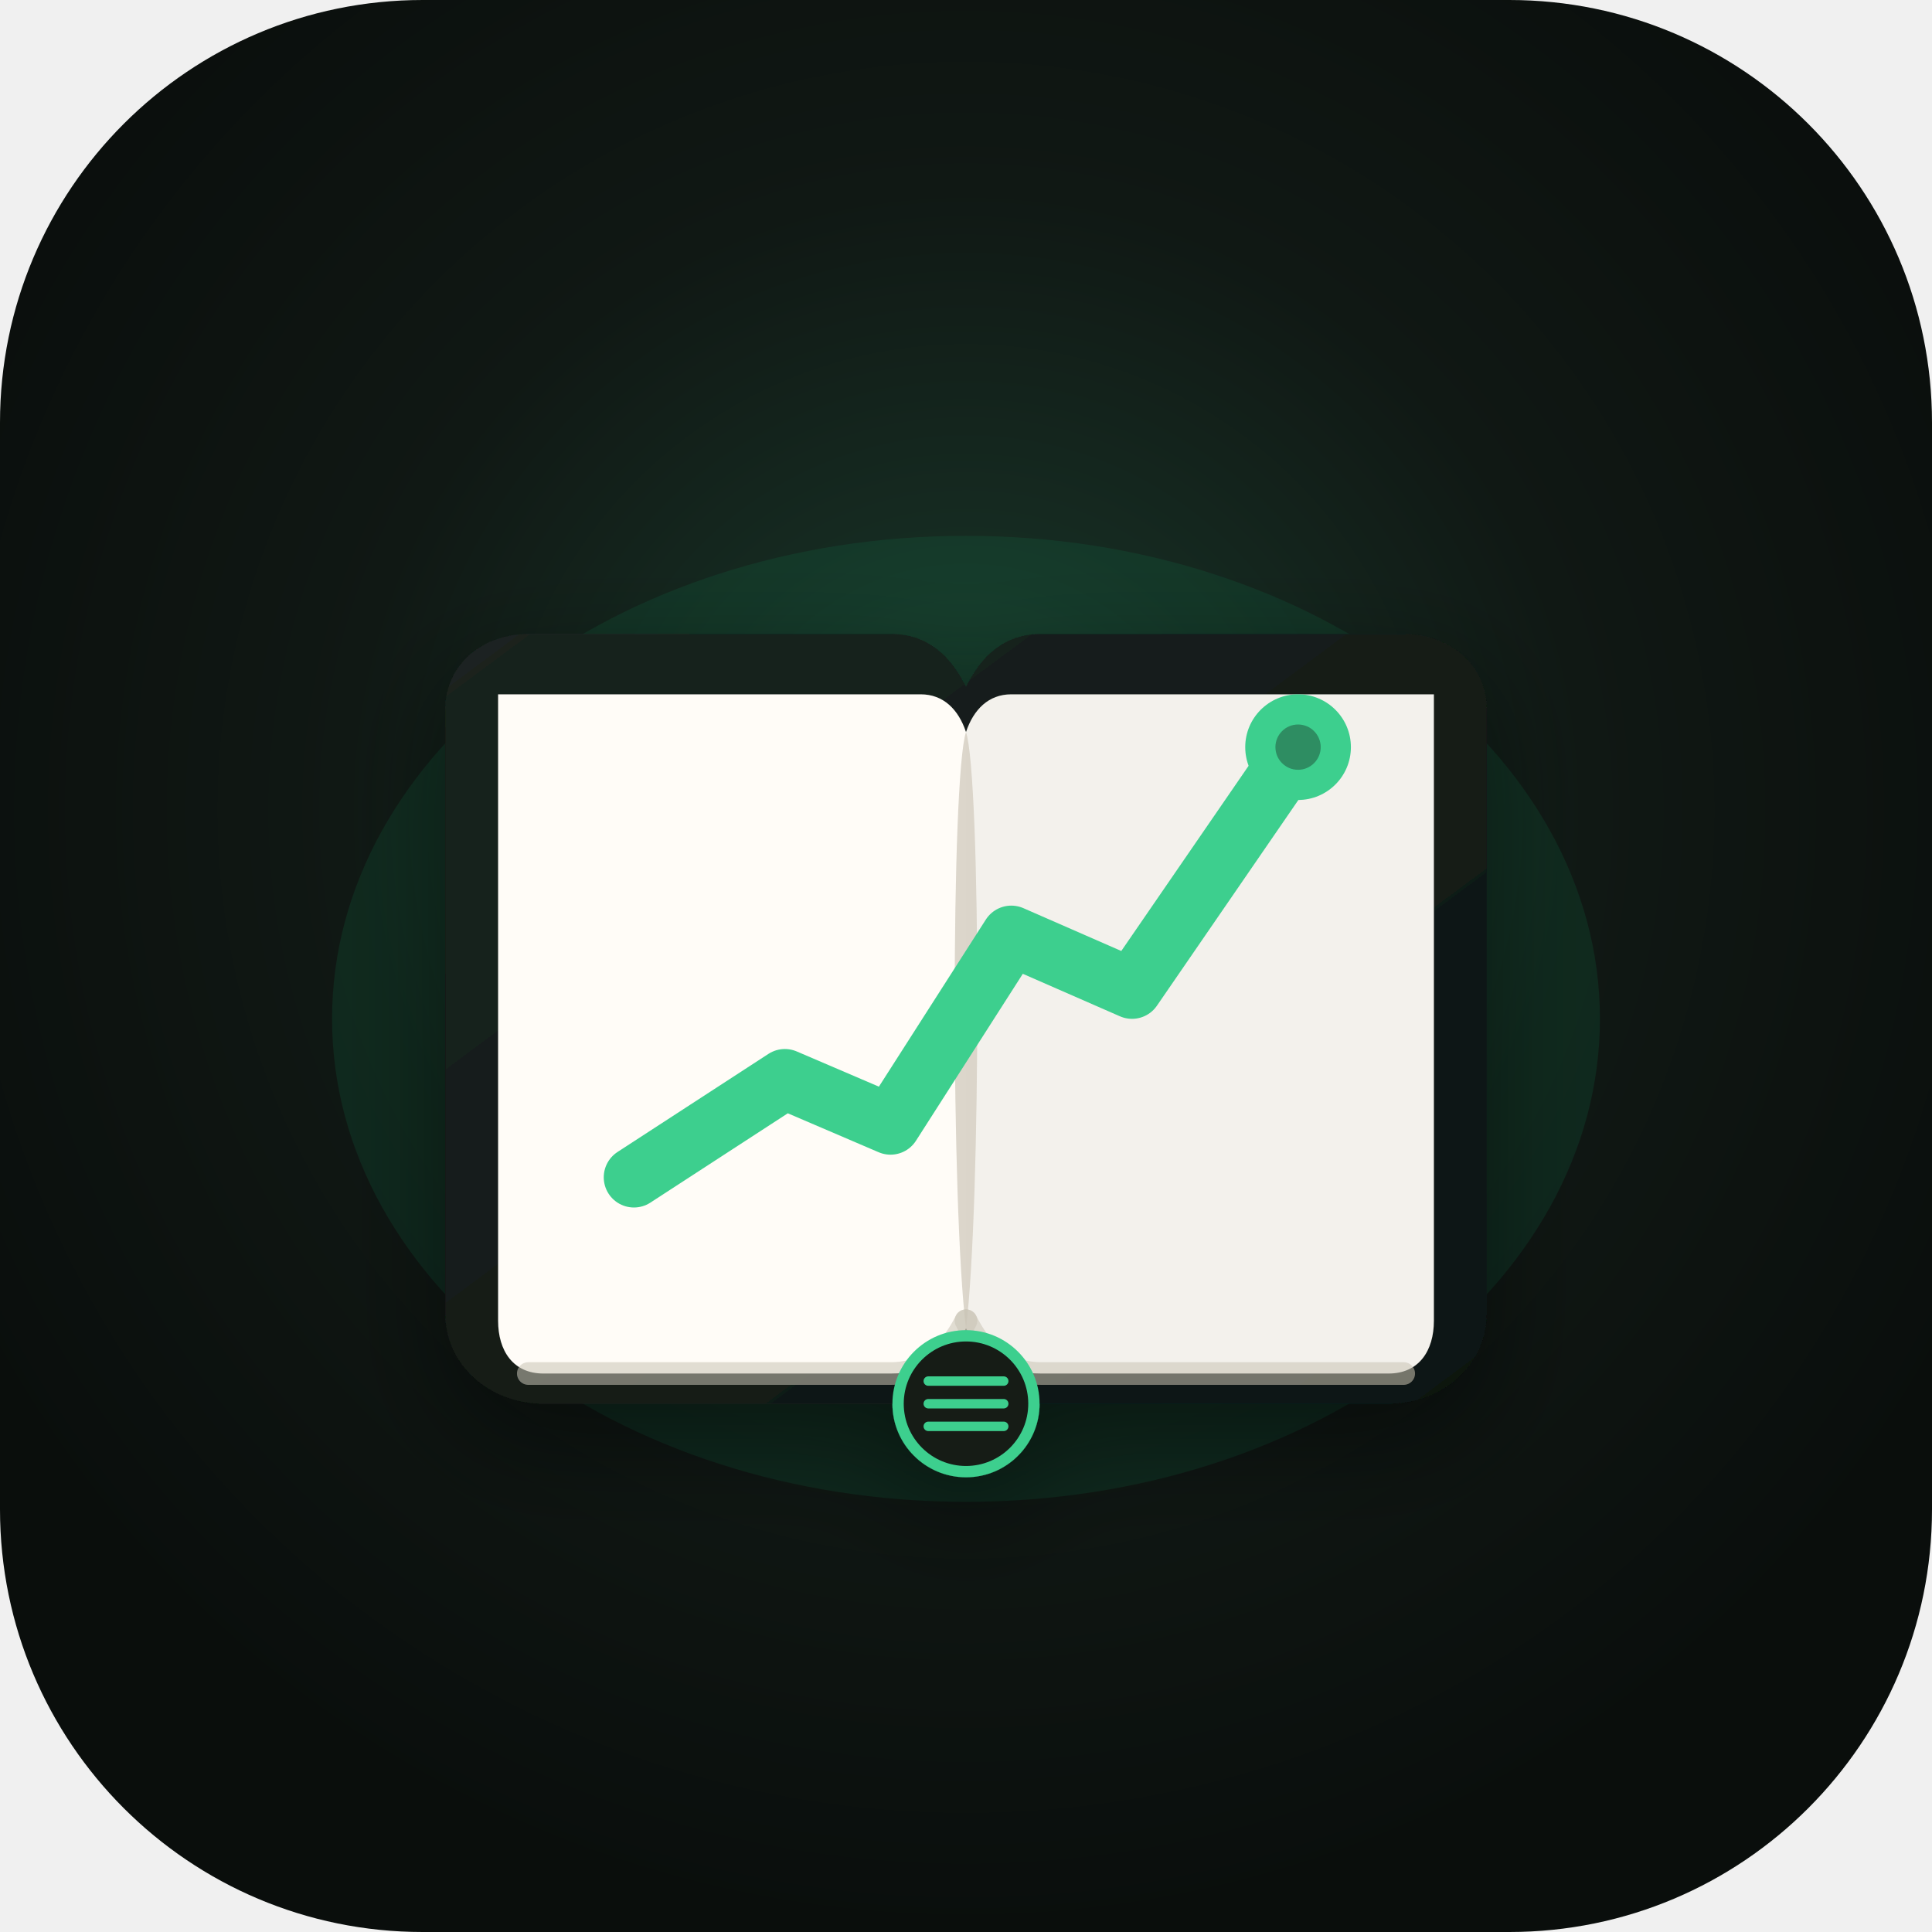
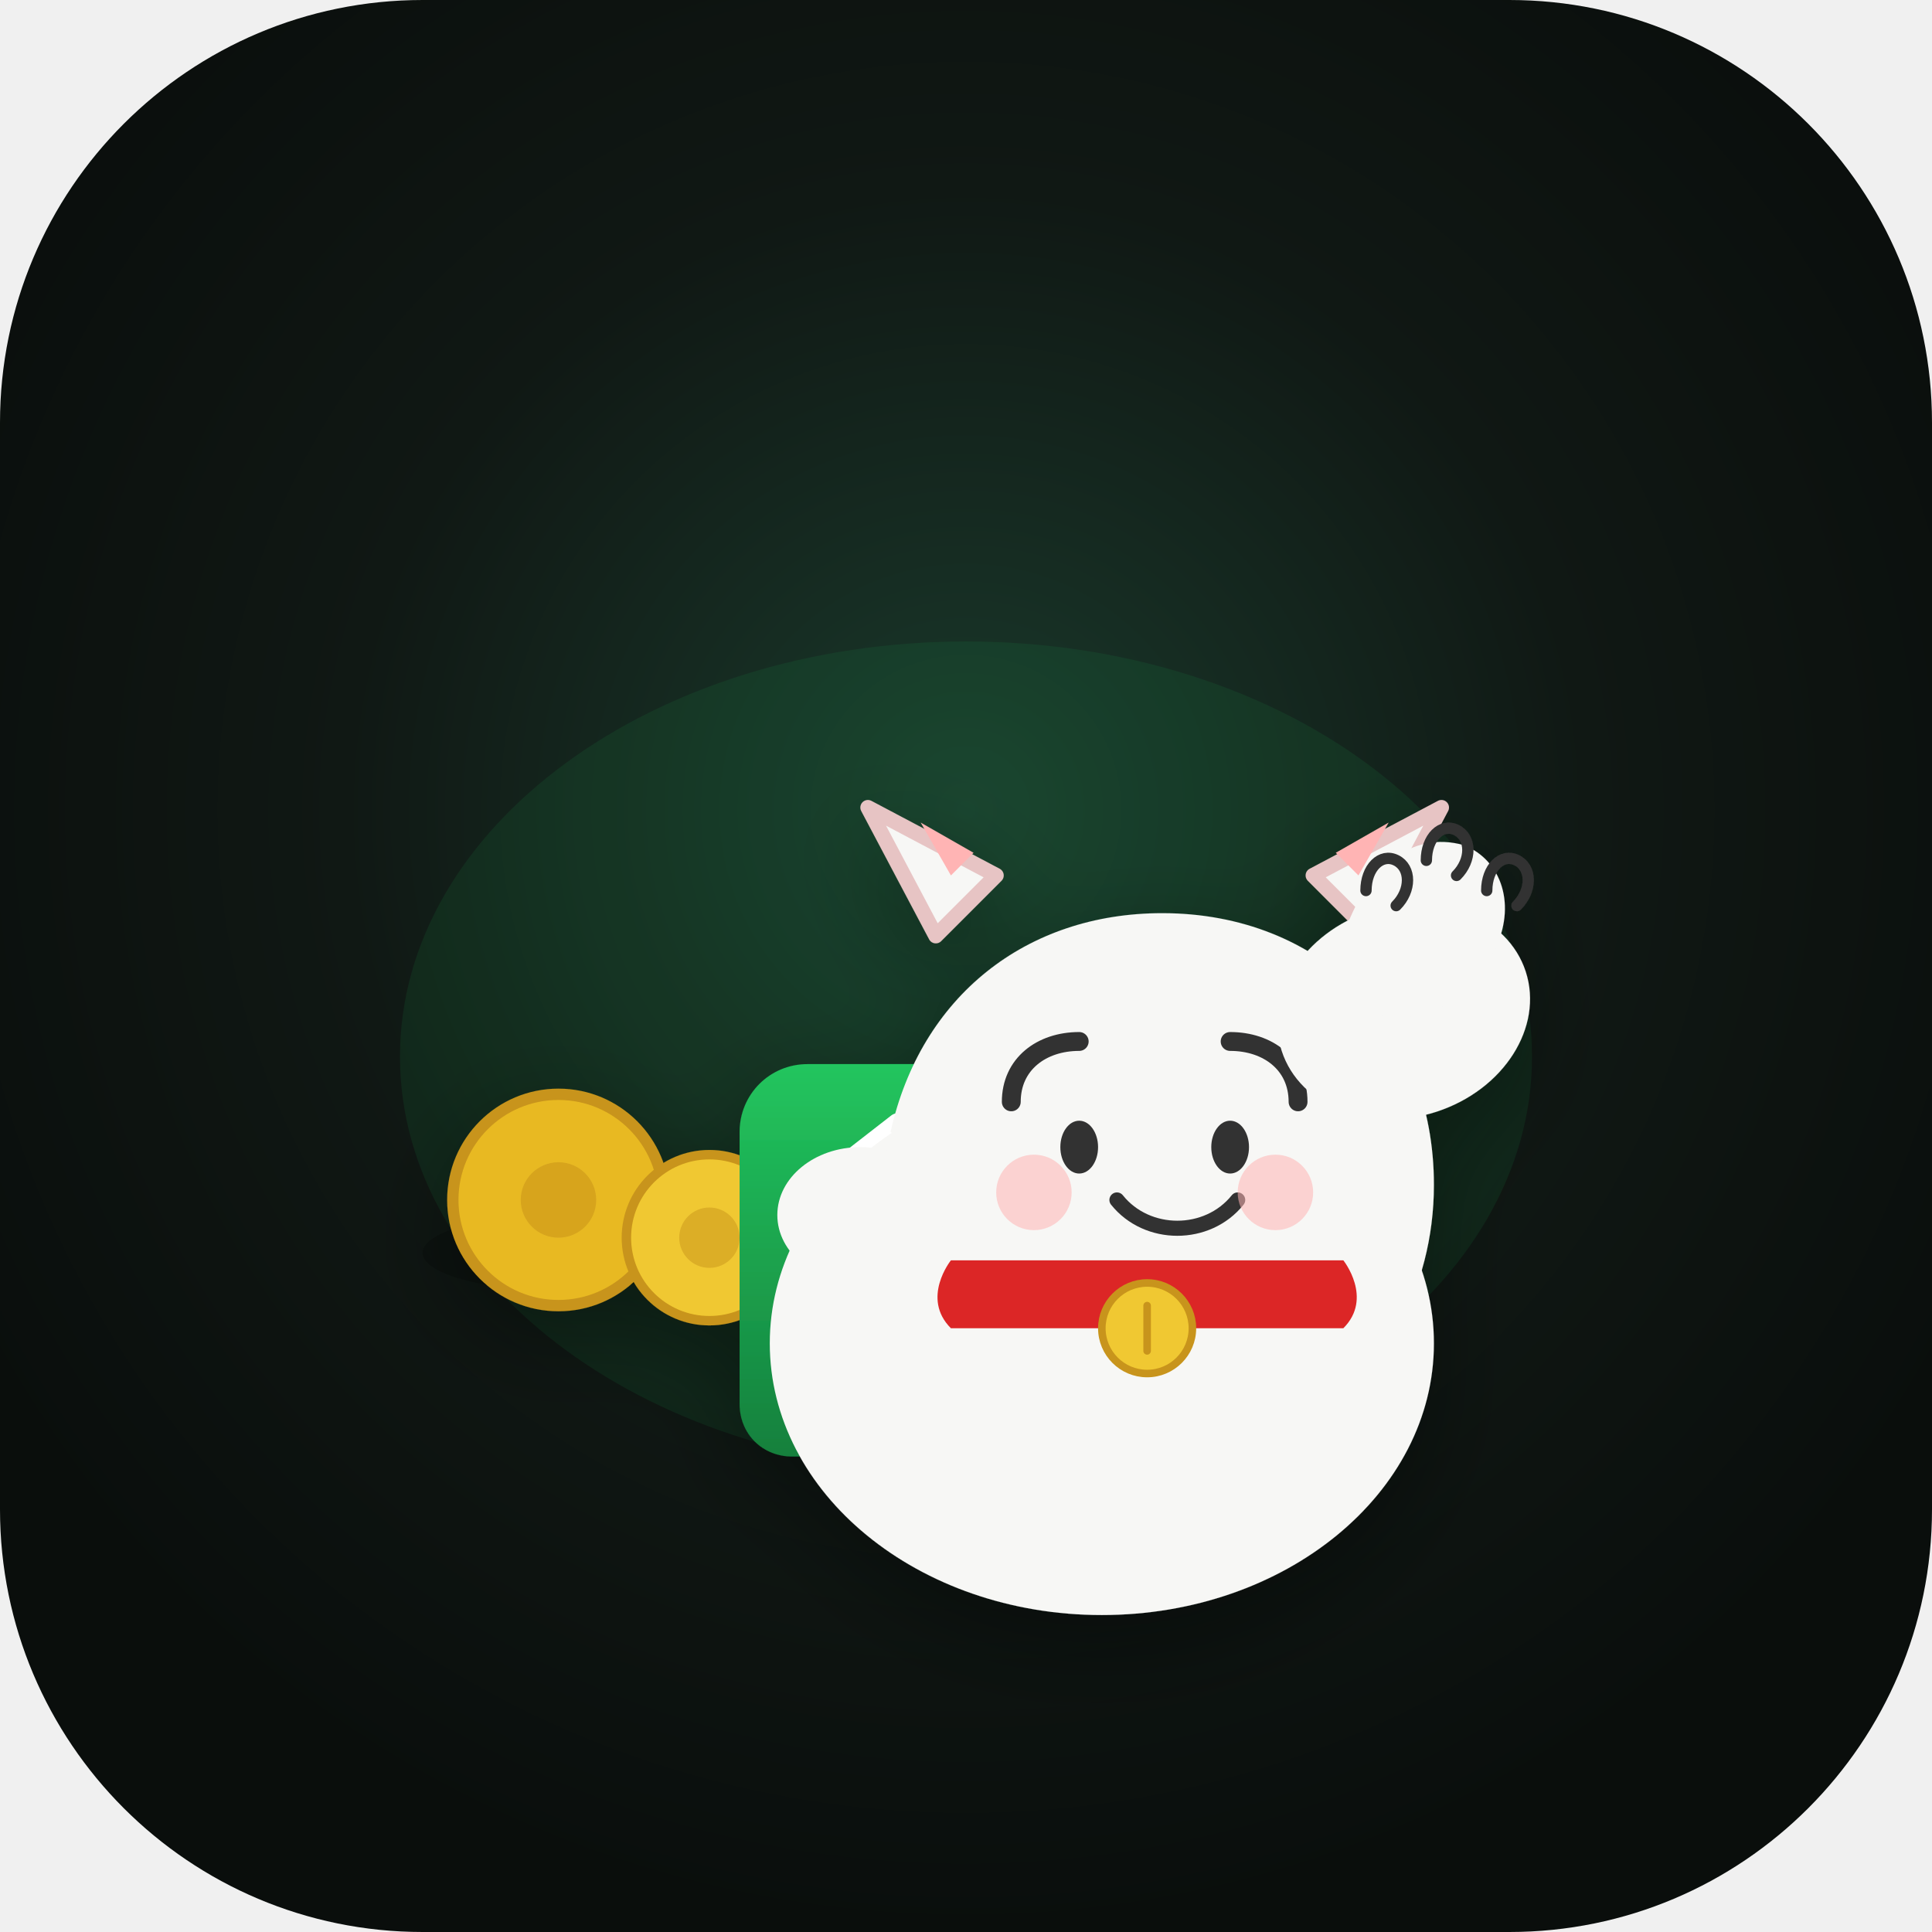
<svg xmlns="http://www.w3.org/2000/svg" viewBox="0 0 512 512" fill="none" role="img" aria-label="WorthBook">
  <defs>
-     <radialGradient id="bgGlow" cx="50%" cy="42%" r="58%">
+     <radialGradient id="bg" cx="50%" cy="42%" r="58%">
      <stop offset="0%" stop-color="#1A3A2C" />
      <stop offset="55%" stop-color="#101814" />
      <stop offset="100%" stop-color="#0A0E0C" />
    </radialGradient>
-     <linearGradient id="pageFill" x1="0" y1="0" x2="0" y2="1">
-       <stop offset="0%" stop-color="#FFFCF7" />
-       <stop offset="100%" stop-color="#E8E4DB" />
+     <linearGradient id="book" x1="0" y1="0" x2="0" y2="1">
+       <stop offset="0%" stop-color="#22c55e" />
+       <stop offset="100%" stop-color="#15803d" />
    </linearGradient>
-     <linearGradient id="coverFill" x1="0" y1="0" x2="1" y2="1">
-       <stop offset="0%" stop-color="#1A2420" />
-       <stop offset="100%" stop-color="#0D1411" />
-     </linearGradient>
-     <filter id="softShadow" x="-20%" y="-20%" width="140%" height="140%">
-       <feDropShadow dx="0" dy="10" stdDeviation="14" flood-color="#000000" flood-opacity="0.45" />
+     <filter id="shadow" x="-20%" y="-20%" width="140%" height="140%">
+       <feDropShadow dx="0" dy="8" stdDeviation="12" flood-color="#000" flood-opacity="0.35" />
    </filter>
  </defs>
-   <rect width="512" height="512" rx="112" fill="url(#bgGlow)" />
-   <ellipse cx="256" cy="270" rx="168" ry="128" fill="#0F7A4C" opacity="0.18" />
-   <g filter="url(#softShadow)">
-     <path d="M118 188          C118 176 128 168 140 168          H236          C246 168 252 174 256 182          C260 174 266 168 276 168          H372          C384 168 394 176 394 188          V348          C394 362 382 372 368 372          H276          C266 372 260 366 256 358          C252 366 246 372 236 372          H144          C130 372 118 362 118 348          Z" fill="url(#coverFill)" />
-     <path d="M132 184          H244          C250 184 254 188 256 194          V352          C252 360 246 364 236 364          H144          C136 364 132 358 132 350          Z" fill="#FFFCF7" />
-     <path d="M380 184          H268          C262 184 258 188 256 194          V352          C260 360 266 364 276 364          H368          C376 364 380 358 380 350          Z" fill="#F3F1EC" />
-     <path d="M256 194 C252 206 252 320 256 352 C260 320 260 206 256 194 Z" fill="#D8D2C6" opacity="0.9" />
-     <path d="M140 364 H236 C246 364 252 358 256 350" stroke="#C8C2B4" stroke-width="6" stroke-linecap="round" opacity="0.55" />
-     <path d="M372 364 H276 C266 364 260 358 256 350" stroke="#C8C2B4" stroke-width="6" stroke-linecap="round" opacity="0.55" />
-     <path d="M168 312 L208 286 L236 298 L268 248 L300 262 L344 198" stroke="#3DCF8E" stroke-width="16" stroke-linecap="round" stroke-linejoin="round" />
-     <circle cx="344" cy="198" r="14" fill="#3DCF8E" />
-     <circle cx="344" cy="198" r="6" fill="#0D1110" opacity="0.35" />
-     <circle cx="256" cy="372" r="18" fill="#141C18" stroke="#3DCF8E" stroke-width="3" />
-     <path d="M246 366 H266 M246 372 H266 M246 378 H266" stroke="#3DCF8E" stroke-width="2.5" stroke-linecap="round" />
+   <rect width="512" height="512" rx="112" fill="url(#bg)" />
+   <ellipse cx="256" cy="280" rx="150" ry="110" fill="#16a34a" opacity="0.12" />
+   <g filter="url(#shadow)">
+     <ellipse cx="148" cy="332" rx="36" ry="10" fill="#000" opacity="0.2" />
+     <circle cx="148" cy="318" r="28" fill="#E8B923" stroke="#C8941A" stroke-width="3" />
+     <circle cx="148" cy="318" r="10" fill="#C8941A" opacity="0.55" />
+     <circle cx="188" cy="328" r="22" fill="#F0C832" stroke="#C8941A" stroke-width="2.5" />
+     <circle cx="188" cy="328" r="8" fill="#C8941A" opacity="0.5" />
+     <path d="M196 300c0-10 8-18 18-18h84c10 0 18 8 18 18v72c0 8-6 14-14 14H210c-8 0-14-6-14-14V300z" fill="url(#book)" />
+     <path d="M256 282v114" stroke="#0d1110" stroke-width="4" opacity="0.15" />
+     <path d="M214 334h76" stroke="#fff" stroke-width="5" stroke-linecap="round" opacity="0.35" />
+     <path d="M220 312l18-14 16 10 26-28 18 8" stroke="#fff" stroke-width="6" stroke-linecap="round" stroke-linejoin="round" />
+     <path d="M296 288l10-12 8 6" stroke="#fff" stroke-width="5" stroke-linecap="round" stroke-linejoin="round" />
+     <ellipse cx="292" cy="356" rx="88" ry="72" fill="#F7F7F5" />
+     <path d="M236 300c8-36 36-58 72-58 42 0 72 30 72 72 0 28-14 52-36 66" fill="#F7F7F5" />
+     <path d="M248 248l-18-34 34 18z" fill="#F7F7F5" stroke="#E7C4C4" stroke-width="4" stroke-linejoin="round" />
+     <path d="M364 248l18-34-34 18z" fill="#F7F7F5" stroke="#E7C4C4" stroke-width="4" stroke-linejoin="round" />
+     <path d="M252 232l-8-14 14 8z" fill="#FFB4B4" />
+     <path d="M360 232l8-14-14 8z" fill="#FFB4B4" />
+     <path d="M268 292c0-10 8-16 18-16" stroke="#333" stroke-width="5" stroke-linecap="round" />
+     <path d="M344 292c0-10-8-16-18-16" stroke="#333" stroke-width="5" stroke-linecap="round" />
+     <ellipse cx="286" cy="304" rx="5" ry="7" fill="#333" />
+     <ellipse cx="326" cy="304" rx="5" ry="7" fill="#333" />
+     <path d="M296 318c8 10 24 10 32 0" stroke="#333" stroke-width="4" stroke-linecap="round" fill="none" />
+     <circle cx="274" cy="316" r="10" fill="#FFB4B4" opacity="0.55" />
+     <circle cx="338" cy="316" r="10" fill="#FFB4B4" opacity="0.55" />
+     <path d="M252 334h104c0 0 8 10 0 18H252c-8-8 0-18 0-18z" fill="#DC2626" />
+     <circle cx="304" cy="352" r="12" fill="#F0C832" stroke="#C8941A" stroke-width="2" />
+     <path d="M304 346v12" stroke="#C8941A" stroke-width="2" stroke-linecap="round" />
+     <ellipse cx="372" cy="268" rx="34" ry="28" fill="#F7F7F5" transform="rotate(-18 372 268)" />
+     <path d="M356 248c6-18 18-28 32-24 10 4 14 16 8 28-8 16-24 22-38 14" fill="#F7F7F5" />
+     <path d="M362 236c0-6 4-10 8-8s4 8 0 12" stroke="#333" stroke-width="3" stroke-linecap="round" />
+     <path d="M378 228c0-6 4-10 8-8s4 8 0 12" stroke="#333" stroke-width="3" stroke-linecap="round" />
+     <path d="M394 236c0-6 4-10 8-8s4 8 0 12" stroke="#333" stroke-width="3" stroke-linecap="round" />
+     <ellipse cx="228" cy="322" rx="22" ry="18" fill="#F7F7F5" />
  </g>
</svg>
